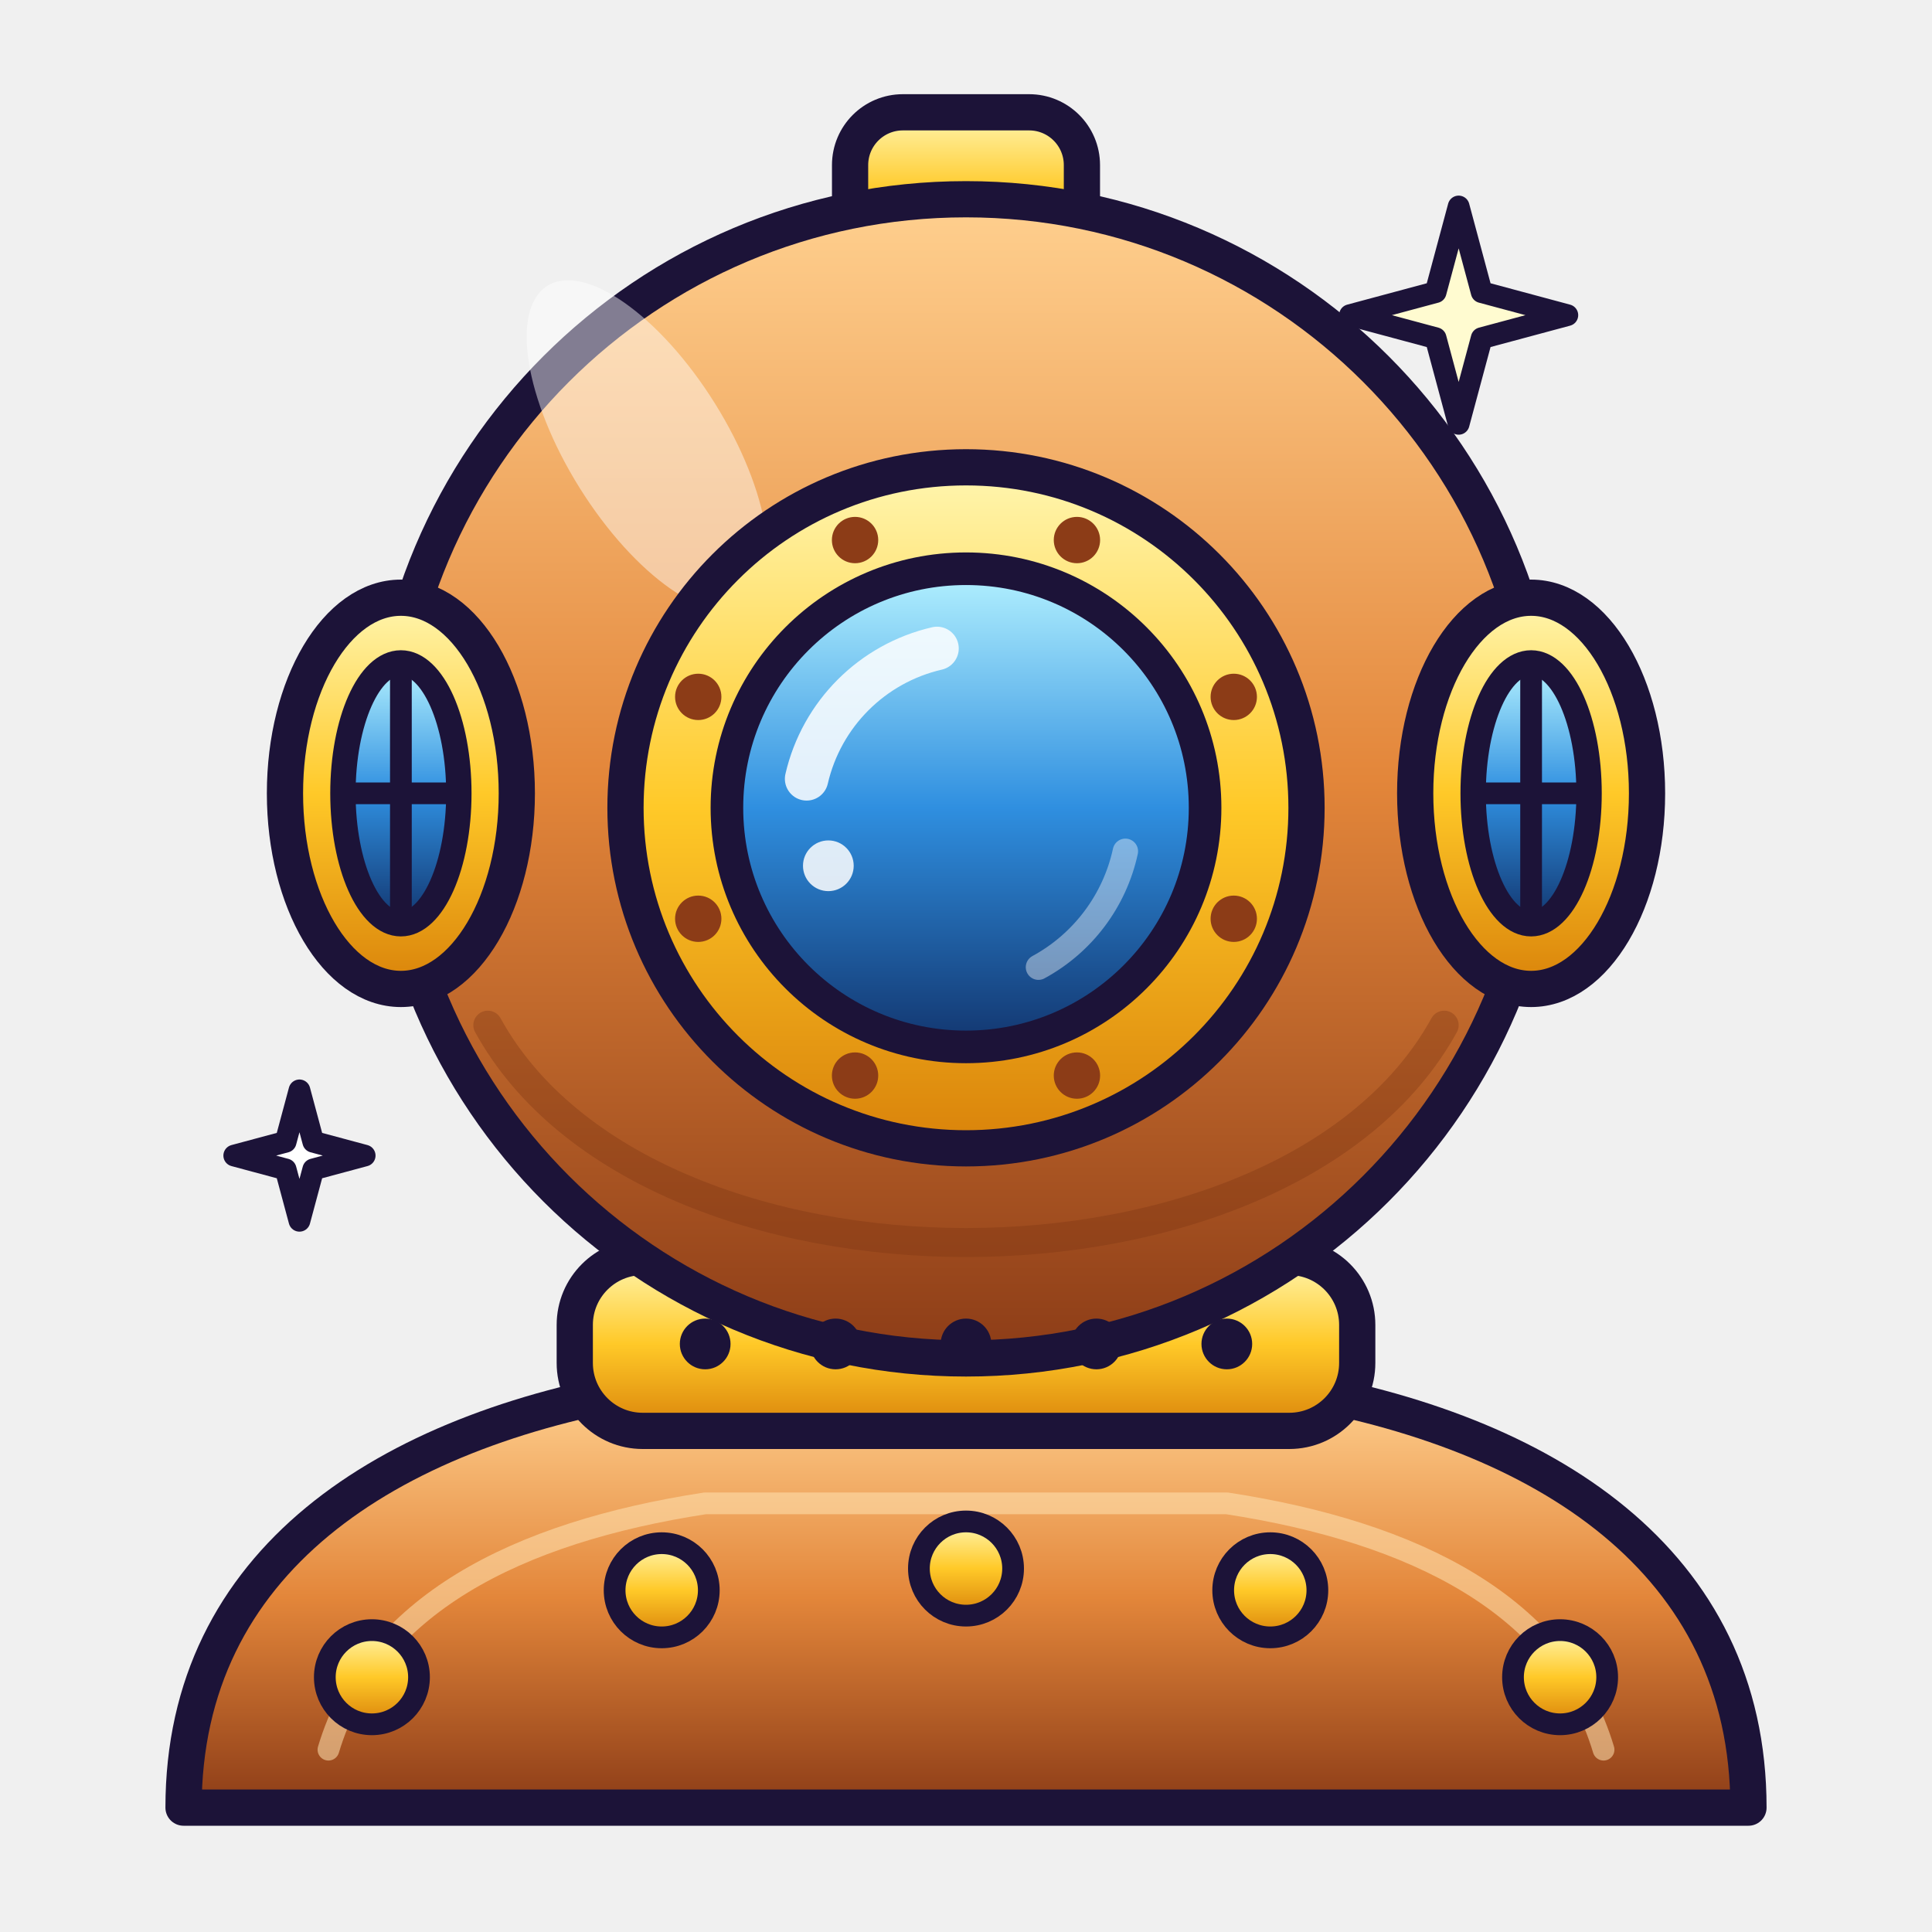
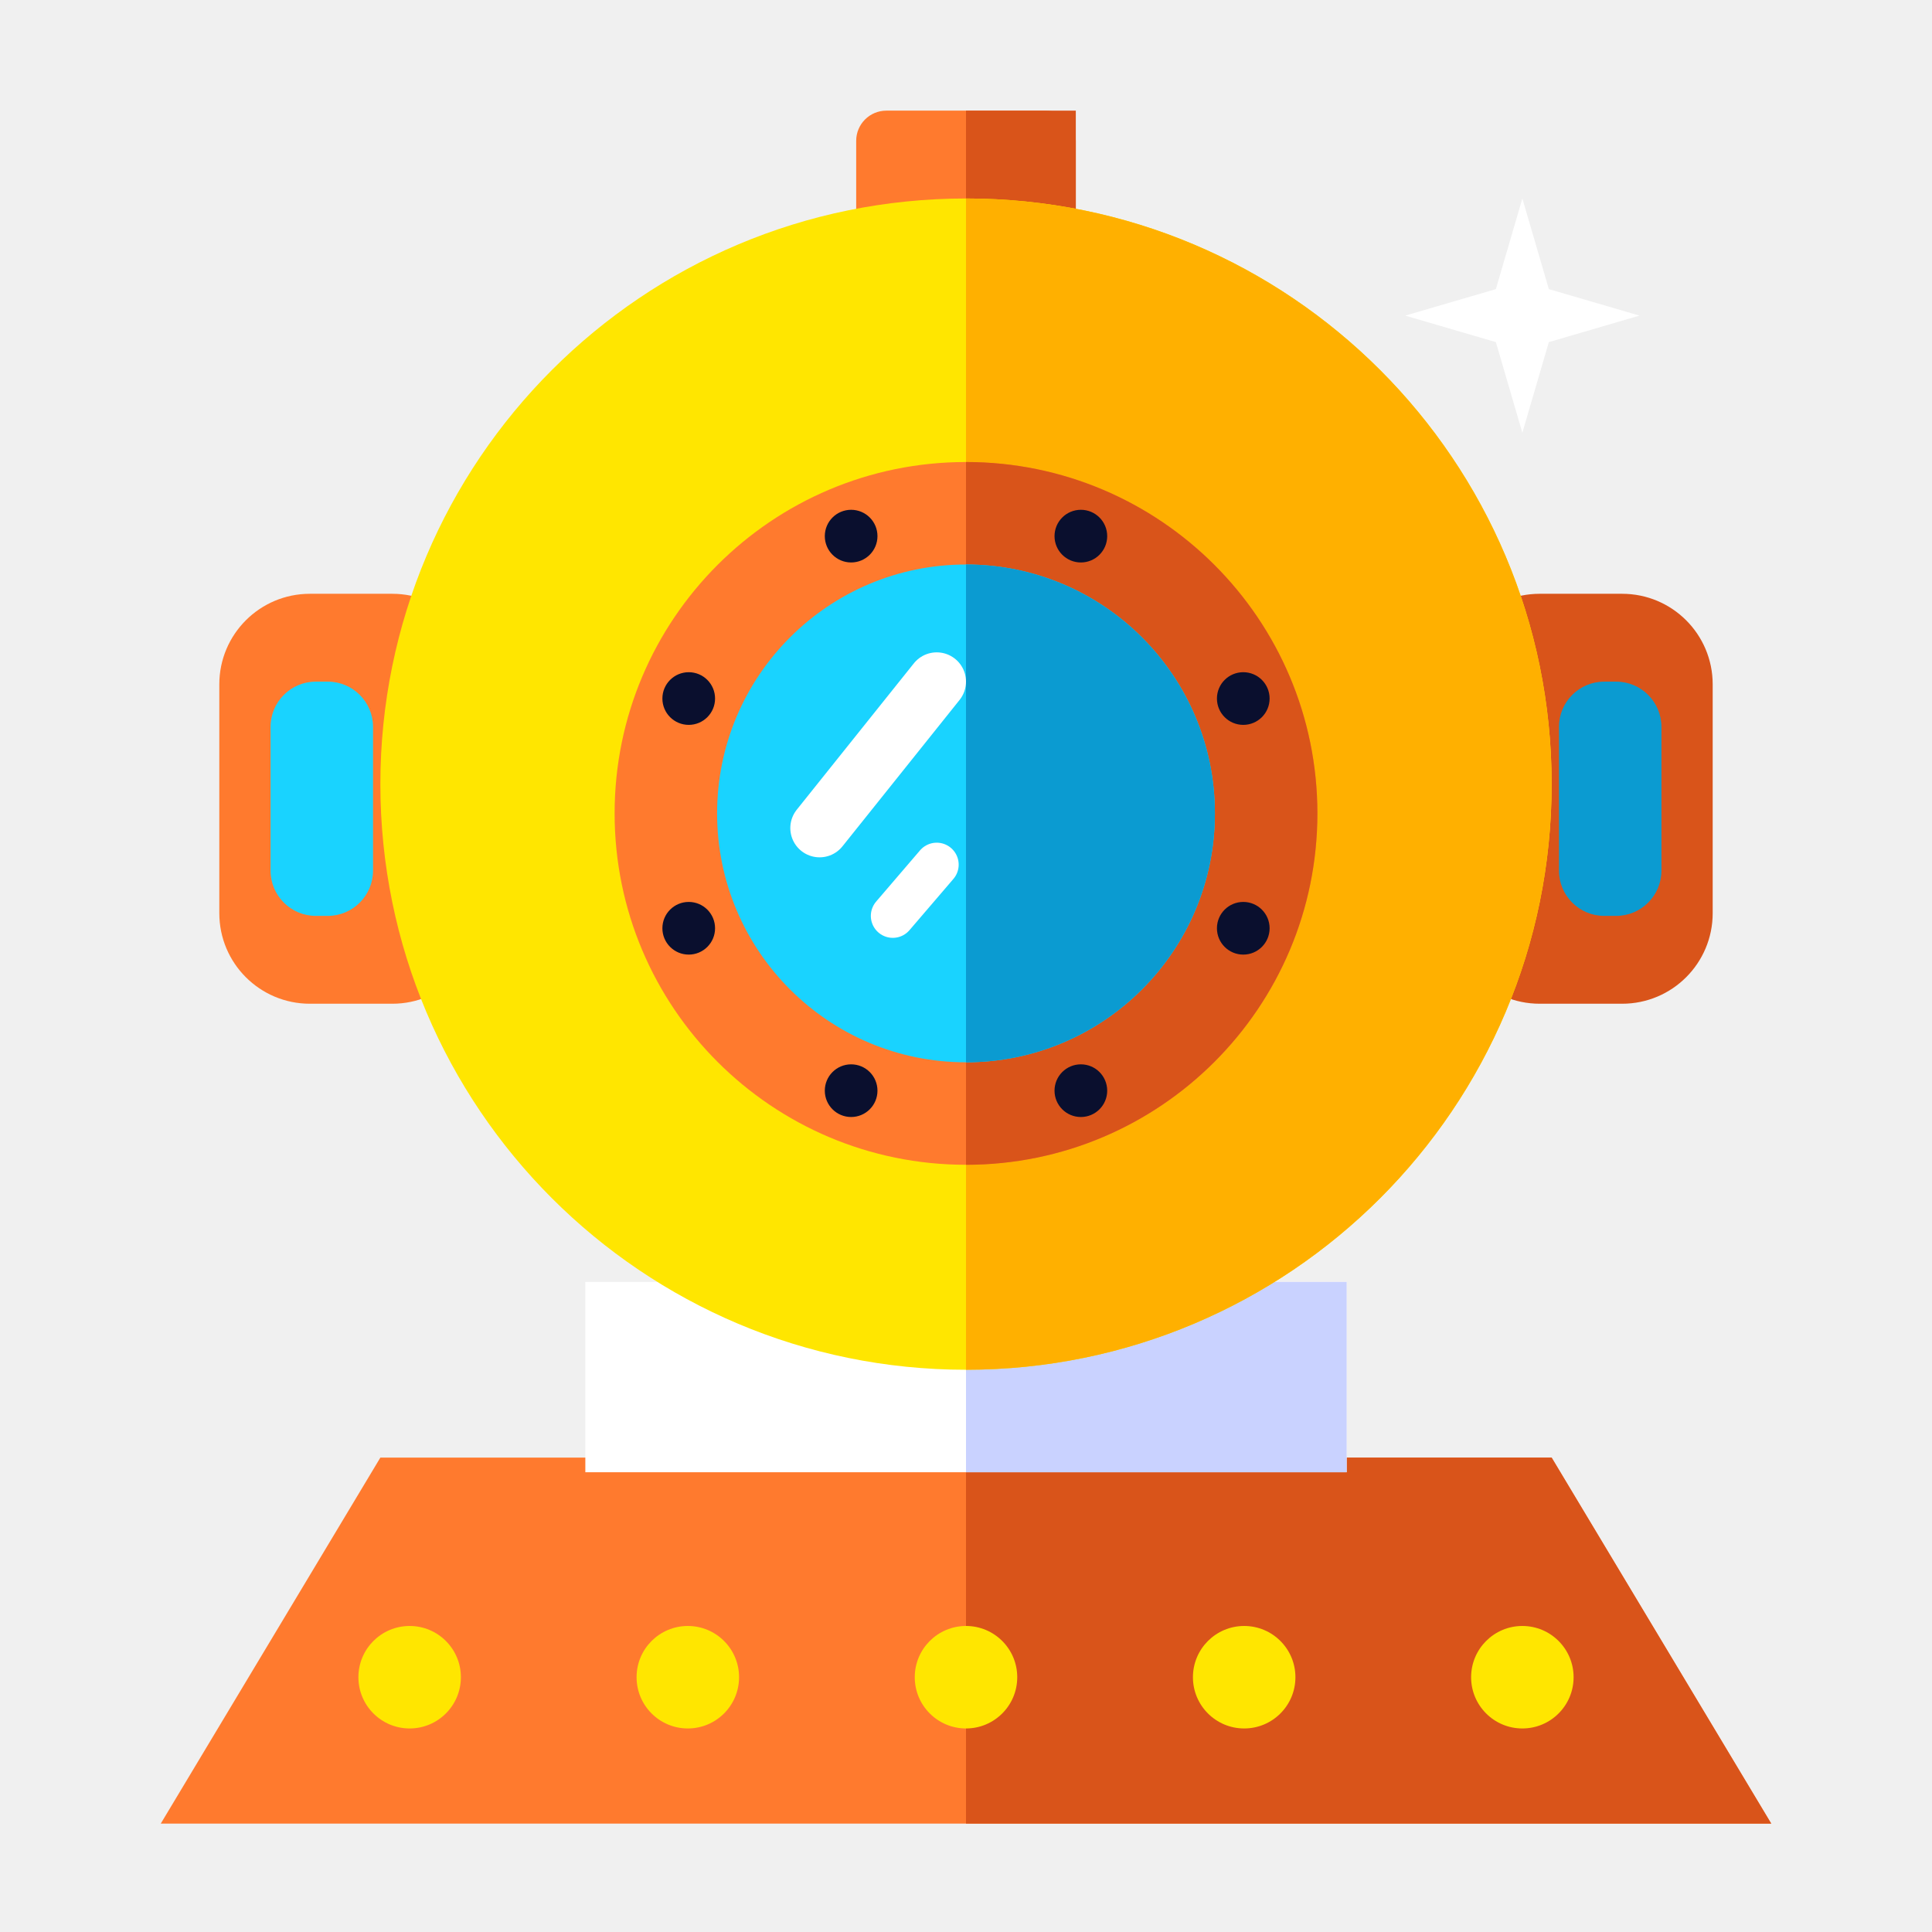
<svg xmlns="http://www.w3.org/2000/svg" width="256" height="256" viewBox="0 0 256 256">
-   <defs>
-     <linearGradient id="linear-gradient-1" x1="128" y1="183.84" x2="128" y2="239.52" gradientUnits="userSpaceOnUse">
-       <stop offset="0" stop-color="#ffd08f" />
-       <stop offset="0.5" stop-color="#e3863a" />
-       <stop offset="1" stop-color="#8c3c17" />
-     </linearGradient>
-     <linearGradient id="linear-gradient-2" x1="49.28" y1="216" x2="49.28" y2="228.48" gradientUnits="userSpaceOnUse">
-       <stop offset="0" stop-color="#fff6b0" />
-       <stop offset="0.5" stop-color="#ffc928" />
-       <stop offset="1" stop-color="#d9820a" />
-     </linearGradient>
-     <linearGradient id="linear-gradient-3" x1="87.68" y1="204.48" x2="87.68" y2="216.96" gradientUnits="userSpaceOnUse">
-       <stop offset="0" stop-color="#fff6b0" />
-       <stop offset="0.5" stop-color="#ffc928" />
-       <stop offset="1" stop-color="#d9820a" />
-     </linearGradient>
-     <linearGradient id="linear-gradient-4" x1="128" y1="201.6" x2="128" y2="214.08" gradientUnits="userSpaceOnUse">
-       <stop offset="0" stop-color="#fff6b0" />
-       <stop offset="0.5" stop-color="#ffc928" />
-       <stop offset="1" stop-color="#d9820a" />
-     </linearGradient>
-     <linearGradient id="linear-gradient-5" x1="168.32" y1="204.48" x2="168.32" y2="216.96" gradientUnits="userSpaceOnUse">
-       <stop offset="0" stop-color="#fff6b0" />
-       <stop offset="0.5" stop-color="#ffc928" />
-       <stop offset="1" stop-color="#d9820a" />
-     </linearGradient>
-     <linearGradient id="linear-gradient-6" x1="206.72" y1="216" x2="206.72" y2="228.48" gradientUnits="userSpaceOnUse">
-       <stop offset="0" stop-color="#fff6b0" />
-       <stop offset="0.5" stop-color="#ffc928" />
-       <stop offset="1" stop-color="#d9820a" />
-     </linearGradient>
-     <linearGradient id="linear-gradient-7" x1="128" y1="14.88" x2="128" y2="36" gradientUnits="userSpaceOnUse">
-       <stop offset="0" stop-color="#fff6b0" />
-       <stop offset="0.5" stop-color="#ffc928" />
-       <stop offset="1" stop-color="#d9820a" />
-     </linearGradient>
-     <linearGradient id="linear-gradient-8" x1="128" y1="166.56" x2="128" y2="189.6" gradientUnits="userSpaceOnUse">
-       <stop offset="0" stop-color="#fff6b0" />
-       <stop offset="0.5" stop-color="#ffc928" />
-       <stop offset="1" stop-color="#d9820a" />
-     </linearGradient>
-     <linearGradient id="linear-gradient-9" x1="128" y1="26.4" x2="128" y2="180" gradientUnits="userSpaceOnUse">
-       <stop offset="0" stop-color="#ffd08f" />
-       <stop offset="0.5" stop-color="#e3863a" />
-       <stop offset="1" stop-color="#8c3c17" />
-     </linearGradient>
-     <linearGradient id="linear-gradient-10" x1="53.12" y1="79.2" x2="53.12" y2="131.04" gradientUnits="userSpaceOnUse">
-       <stop offset="0" stop-color="#fff6b0" />
-       <stop offset="0.5" stop-color="#ffc928" />
-       <stop offset="1" stop-color="#d9820a" />
-     </linearGradient>
-     <linearGradient id="linear-gradient-11" x1="53.12" y1="87.84" x2="53.12" y2="122.4" gradientUnits="userSpaceOnUse">
-       <stop offset="0" stop-color="#b4f2ff" />
-       <stop offset="0.5" stop-color="#2f8fe0" />
-       <stop offset="1" stop-color="#12356e" />
-     </linearGradient>
-     <linearGradient id="linear-gradient-12" x1="202.88" y1="79.2" x2="202.88" y2="131.04" gradientUnits="userSpaceOnUse">
-       <stop offset="0" stop-color="#fff6b0" />
-       <stop offset="0.5" stop-color="#ffc928" />
-       <stop offset="1" stop-color="#d9820a" />
-     </linearGradient>
-     <linearGradient id="linear-gradient-13" x1="202.88" y1="87.84" x2="202.88" y2="122.4" gradientUnits="userSpaceOnUse">
-       <stop offset="0" stop-color="#b4f2ff" />
-       <stop offset="0.5" stop-color="#2f8fe0" />
-       <stop offset="1" stop-color="#12356e" />
-     </linearGradient>
-     <linearGradient id="linear-gradient-14" x1="128" y1="61.92" x2="128" y2="152.16" gradientUnits="userSpaceOnUse">
-       <stop offset="0" stop-color="#fff6b0" />
-       <stop offset="0.5" stop-color="#ffc928" />
-       <stop offset="1" stop-color="#d9820a" />
-     </linearGradient>
-     <linearGradient id="linear-gradient-15" x1="128" y1="75.36" x2="128" y2="138.72" gradientUnits="userSpaceOnUse">
-       <stop offset="0" stop-color="#b4f2ff" />
-       <stop offset="0.5" stop-color="#2f8fe0" />
-       <stop offset="1" stop-color="#12356e" />
-     </linearGradient>
-   </defs>
  <g>
    <g>
-       <path d="M24.32 239.52 C24.32 206.88 51.2 189.6 85.76 183.84 L170.24 183.84 C204.8 189.6 231.68 206.88 231.68 239.52 Z" fill="url(#linear-gradient-1)" stroke="#1c1338" stroke-width="4.8" stroke-linecap="round" stroke-linejoin="round" />
-       <path d="M43.52 231.84 C49.28 212.64 68.48 203.04 93.44 199.2 L162.56 199.2 C187.52 203.04 206.72 212.64 212.48 231.84" fill="none" stroke="#ffe2b0" stroke-width="2.88" stroke-linecap="round" stroke-linejoin="round" opacity="0.55" />
-       <circle cx="49.28" cy="222.24" r="6.24" fill="url(#linear-gradient-2)" stroke="#1c1338" stroke-width="2.88" stroke-linecap="round" stroke-linejoin="round" />
-       <circle cx="87.68" cy="210.72" r="6.24" fill="url(#linear-gradient-3)" stroke="#1c1338" stroke-width="2.88" stroke-linecap="round" stroke-linejoin="round" />
-       <circle cx="128" cy="207.84" r="6.24" fill="url(#linear-gradient-4)" stroke="#1c1338" stroke-width="2.88" stroke-linecap="round" stroke-linejoin="round" />
-       <circle cx="168.32" cy="210.72" r="6.24" fill="url(#linear-gradient-5)" stroke="#1c1338" stroke-width="2.88" stroke-linecap="round" stroke-linejoin="round" />
-       <circle cx="206.72" cy="222.24" r="6.24" fill="url(#linear-gradient-6)" stroke="#1c1338" stroke-width="2.88" stroke-linecap="round" stroke-linejoin="round" />
-       <path d="M119.64 14.88 L136.36 14.88 C140.23 14.88 143.36 18.01 143.36 21.88 L143.36 29 C143.36 32.87 140.23 36 136.36 36 L119.64 36 C115.77 36 112.64 32.87 112.64 29 L112.64 21.88 C112.64 18.01 115.77 14.88 119.64 14.88 Z" fill="url(#linear-gradient-7)" stroke="#1c1338" stroke-width="4.8" stroke-linecap="round" stroke-linejoin="round" />
-       <path d="M85.16 166.56 L170.84 166.56 C175.81 166.56 179.84 170.59 179.84 175.56 L179.84 180.6 C179.84 185.57 175.81 189.6 170.84 189.6 L85.16 189.6 C80.19 189.6 76.16 185.57 76.16 180.6 L76.16 175.56 C76.16 170.59 80.19 166.56 85.16 166.56 Z" fill="url(#linear-gradient-8)" stroke="#1c1338" stroke-width="4.8" stroke-linecap="round" stroke-linejoin="round" />
-       <circle cx="128" cy="103.2" r="76.8" fill="url(#linear-gradient-9)" stroke="#1c1338" stroke-width="4.8" stroke-linecap="round" stroke-linejoin="round" />
-       <path d="M64.64 135.84 C85.76 174.24 170.24 174.24 191.36 135.84" fill="none" stroke="#7a3312" stroke-width="3.84" stroke-linecap="round" stroke-linejoin="round" opacity="0.35" />
-       <path d="M76.8 64.64 C69.5 52.95 67.59 40.96 72.53 37.87 C77.48 34.78 87.41 41.75 94.72 53.44 C102.02 65.13 103.93 77.12 98.99 80.21 C94.04 83.3 84.11 76.33 76.8 64.64 Z" fill="#ffffff" opacity="0.45" />
-       <circle cx="93.44" cy="178.08" r="3.36" fill="#1c1338" />
-       <circle cx="110.72" cy="178.08" r="3.36" fill="#1c1338" />
-       <circle cx="128" cy="178.08" r="3.36" fill="#1c1338" />
-       <circle cx="145.28" cy="178.08" r="3.36" fill="#1c1338" />
-       <circle cx="162.56" cy="178.08" r="3.36" fill="#1c1338" />
-       <ellipse cx="53.12" cy="105.12" rx="15.36" ry="25.92" fill="url(#linear-gradient-10)" stroke="#1c1338" stroke-width="4.8" stroke-linecap="round" stroke-linejoin="round" />
-       <ellipse cx="53.12" cy="105.12" rx="7.68" ry="17.28" fill="url(#linear-gradient-11)" stroke="#1c1338" stroke-width="3.36" stroke-linecap="round" stroke-linejoin="round" />
-       <path d="M53.12 88.8 L53.12 121.44 M46.4 105.12 L59.84 105.12" fill="none" stroke="#1c1338" stroke-width="2.88" stroke-linecap="round" stroke-linejoin="round" />
-       <ellipse cx="202.88" cy="105.12" rx="15.36" ry="25.92" fill="url(#linear-gradient-12)" stroke="#1c1338" stroke-width="4.8" stroke-linecap="round" stroke-linejoin="round" />
-       <ellipse cx="202.88" cy="105.12" rx="7.68" ry="17.28" fill="url(#linear-gradient-13)" stroke="#1c1338" stroke-width="3.36" stroke-linecap="round" stroke-linejoin="round" />
-       <path d="M202.88 88.8 L202.88 121.44 M196.16 105.12 L209.6 105.12" fill="none" stroke="#1c1338" stroke-width="2.88" stroke-linecap="round" stroke-linejoin="round" />
-       <circle cx="128" cy="107.04" r="45.12" fill="url(#linear-gradient-14)" stroke="#1c1338" stroke-width="4.8" stroke-linecap="round" stroke-linejoin="round" />
-       <circle cx="163.48" cy="121.74" r="3.07" fill="#8c3c17" />
-       <circle cx="142.7" cy="142.52" r="3.07" fill="#8c3c17" />
-       <circle cx="113.3" cy="142.52" r="3.07" fill="#8c3c17" />
-       <circle cx="92.52" cy="121.74" r="3.07" fill="#8c3c17" />
-       <circle cx="92.52" cy="92.34" r="3.07" fill="#8c3c17" />
-       <circle cx="113.3" cy="71.56" r="3.07" fill="#8c3c17" />
-       <circle cx="142.7" cy="71.56" r="3.07" fill="#8c3c17" />
-       <circle cx="163.48" cy="92.34" r="3.07" fill="#8c3c17" />
-       <circle cx="128" cy="107.04" r="31.68" fill="url(#linear-gradient-15)" stroke="#1c1338" stroke-width="4.32" stroke-linecap="round" stroke-linejoin="round" />
-       <path d="M106.88 103.2 C108.86 94.61 115.57 87.9 124.16 85.92" fill="none" stroke="#ffffff" stroke-width="5.76" stroke-linecap="round" stroke-linejoin="round" opacity="0.85" />
-       <circle cx="109.76" cy="114.72" r="3.36" fill="#ffffff" opacity="0.85" />
-       <path d="M137.6 128.16 C143.49 124.96 147.7 119.35 149.12 112.8" fill="none" stroke="#ffffff" stroke-width="3.36" stroke-linecap="round" stroke-linejoin="round" opacity="0.4" />
-       <polygon points="193.28,27.36 196.33,38.71 207.68,41.76 196.33,44.81 193.28,56.16 190.23,44.81 178.88,41.76 190.23,38.71" fill="#fffbd0" stroke="#1c1338" stroke-width="2.88" stroke-linecap="round" stroke-linejoin="round" />
-       <polygon points="39.68,144.48 41.51,151.29 48.32,153.12 41.51,154.95 39.68,161.76 37.85,154.95 31.04,153.12 37.85,151.29" fill="#ffffff" stroke="#1c1338" stroke-width="2.88" stroke-linecap="round" stroke-linejoin="round" />
+       <polygon points="21.3,241.64 50.4,193.14 205.6,193.14 234.7,241.64" fill="#ff7a2e" />
+       <polygon points="128,193.14 205.6,193.14 234.7,241.64 128,241.64" fill="#d9541a" />
+       <circle cx="54.28" cy="222.24" r="6.79" fill="#ffe600" />
+       <circle cx="91.14" cy="222.24" r="6.79" fill="#ffe600" />
+       <circle cx="128" cy="222.24" r="6.79" fill="#ffe600" />
+       <circle cx="164.86" cy="222.24" r="6.79" fill="#ffe600" />
+       <circle cx="201.72" cy="222.24" r="6.79" fill="#ffe600" />
+       <path d="M117.45 14.66 L138.55 14.66 C140.76 14.66 142.55 16.45 142.55 18.66 L142.55 30.06 C142.55 32.27 140.76 34.06 138.55 34.06 L117.45 34.06 C115.24 34.06 113.45 32.27 113.45 30.06 L113.45 18.66 C113.45 16.45 115.24 14.66 117.45 14.66 Z" fill="#ff7a2e" />
+       <rect x="128" y="14.66" width="14.55" height="19.4" fill="#d9541a" />
+       <rect x="77.56" y="169.86" width="100.88" height="25.22" fill="#ffffff" />
+       <rect x="128" y="169.86" width="50.44" height="25.22" fill="#c9d2ff" />
+       <path d="M41.06 78.68 L51.98 78.68 C58.61 78.68 63.98 84.05 63.98 90.68 L63.98 121 C63.98 127.63 58.61 133 51.98 133 L41.06 133 C34.43 133 29.06 127.63 29.06 121 L29.06 90.68 C29.06 84.05 34.43 78.68 41.06 78.68 Z" fill="#ff7a2e" />
+       <path d="M204.02 78.68 L214.94 78.68 C221.57 78.68 226.94 84.05 226.94 90.68 L226.94 121 C226.94 127.63 221.57 133 214.94 133 L204.02 133 C197.39 133 192.02 127.63 192.02 121 L192.02 90.68 C192.02 84.05 197.39 78.68 204.02 78.68 Z" fill="#d9541a" />
+       <path d="M41.85 90.32 L43.43 90.32 C46.74 90.32 49.43 93.01 49.43 96.32 L49.43 115.36 C49.43 118.67 46.74 121.36 43.43 121.36 L41.85 121.36 C38.54 121.36 35.85 118.67 35.85 115.36 L35.85 96.32 C35.85 93.01 38.54 90.32 41.85 90.32 Z" fill="#19d3ff" />
+       <path d="M212.57 90.32 L214.15 90.32 C217.46 90.32 220.15 93.01 220.15 96.32 L220.15 115.36 C220.15 118.67 217.46 121.36 214.15 121.36 L212.57 121.36 C209.26 121.36 206.57 118.67 206.57 115.36 L206.57 96.32 C206.57 93.01 209.26 90.32 212.57 90.32 Z" fill="#0b9bd1" />
+       <circle cx="128" cy="103.9" r="77.6" fill="#ffe600" />
+       <path d="M128 26.3 C170.86 26.3 205.6 61.04 205.6 103.9 C205.6 146.76 170.86 181.5 128 181.5 Z" fill="#ffb000" />
+       <circle cx="128" cy="107.78" r="46.56" fill="#ff7a2e" />
+       <path d="M128 61.22 C153.71 61.22 174.56 82.07 174.56 107.78 C174.56 133.49 153.71 154.34 128 154.34 Z" fill="#d9541a" />
+       <circle cx="164.74" cy="123" r="3.49" fill="#0a0f2e" />
+       <circle cx="143.22" cy="144.52" r="3.49" fill="#0a0f2e" />
+       <circle cx="112.78" cy="144.52" r="3.49" fill="#0a0f2e" />
+       <circle cx="91.26" cy="123" r="3.49" fill="#0a0f2e" />
+       <circle cx="91.26" cy="92.56" r="3.49" fill="#0a0f2e" />
+       <circle cx="112.78" cy="71.04" r="3.49" fill="#0a0f2e" />
+       <circle cx="143.22" cy="71.04" r="3.49" fill="#0a0f2e" />
+       <circle cx="164.74" cy="92.56" r="3.49" fill="#0a0f2e" />
+       <circle cx="128" cy="107.78" r="32.98" fill="#19d3ff" />
+       <path d="M128 74.8 C146.21 74.8 160.98 89.57 160.98 107.78 C160.98 125.99 146.21 140.76 128 140.76 Z" fill="#0b9bd1" />
+       <line x1="108.6" y1="109.72" x2="124.12" y2="90.32" fill="none" stroke="#ffffff" stroke-width="7.76" stroke-linecap="round" stroke-linejoin="round" />
+       <line x1="118.3" y1="121.36" x2="124.12" y2="114.57" fill="none" stroke="#ffffff" stroke-width="5.82" stroke-linecap="round" stroke-linejoin="round" />
+       <polygon points="201.72,26.3 205.23,38.31 217.24,41.82 205.23,45.33 201.72,57.34 198.21,45.33 186.2,41.82 198.21,38.31" fill="#ffffff" />
    </g>
  </g>
</svg>
